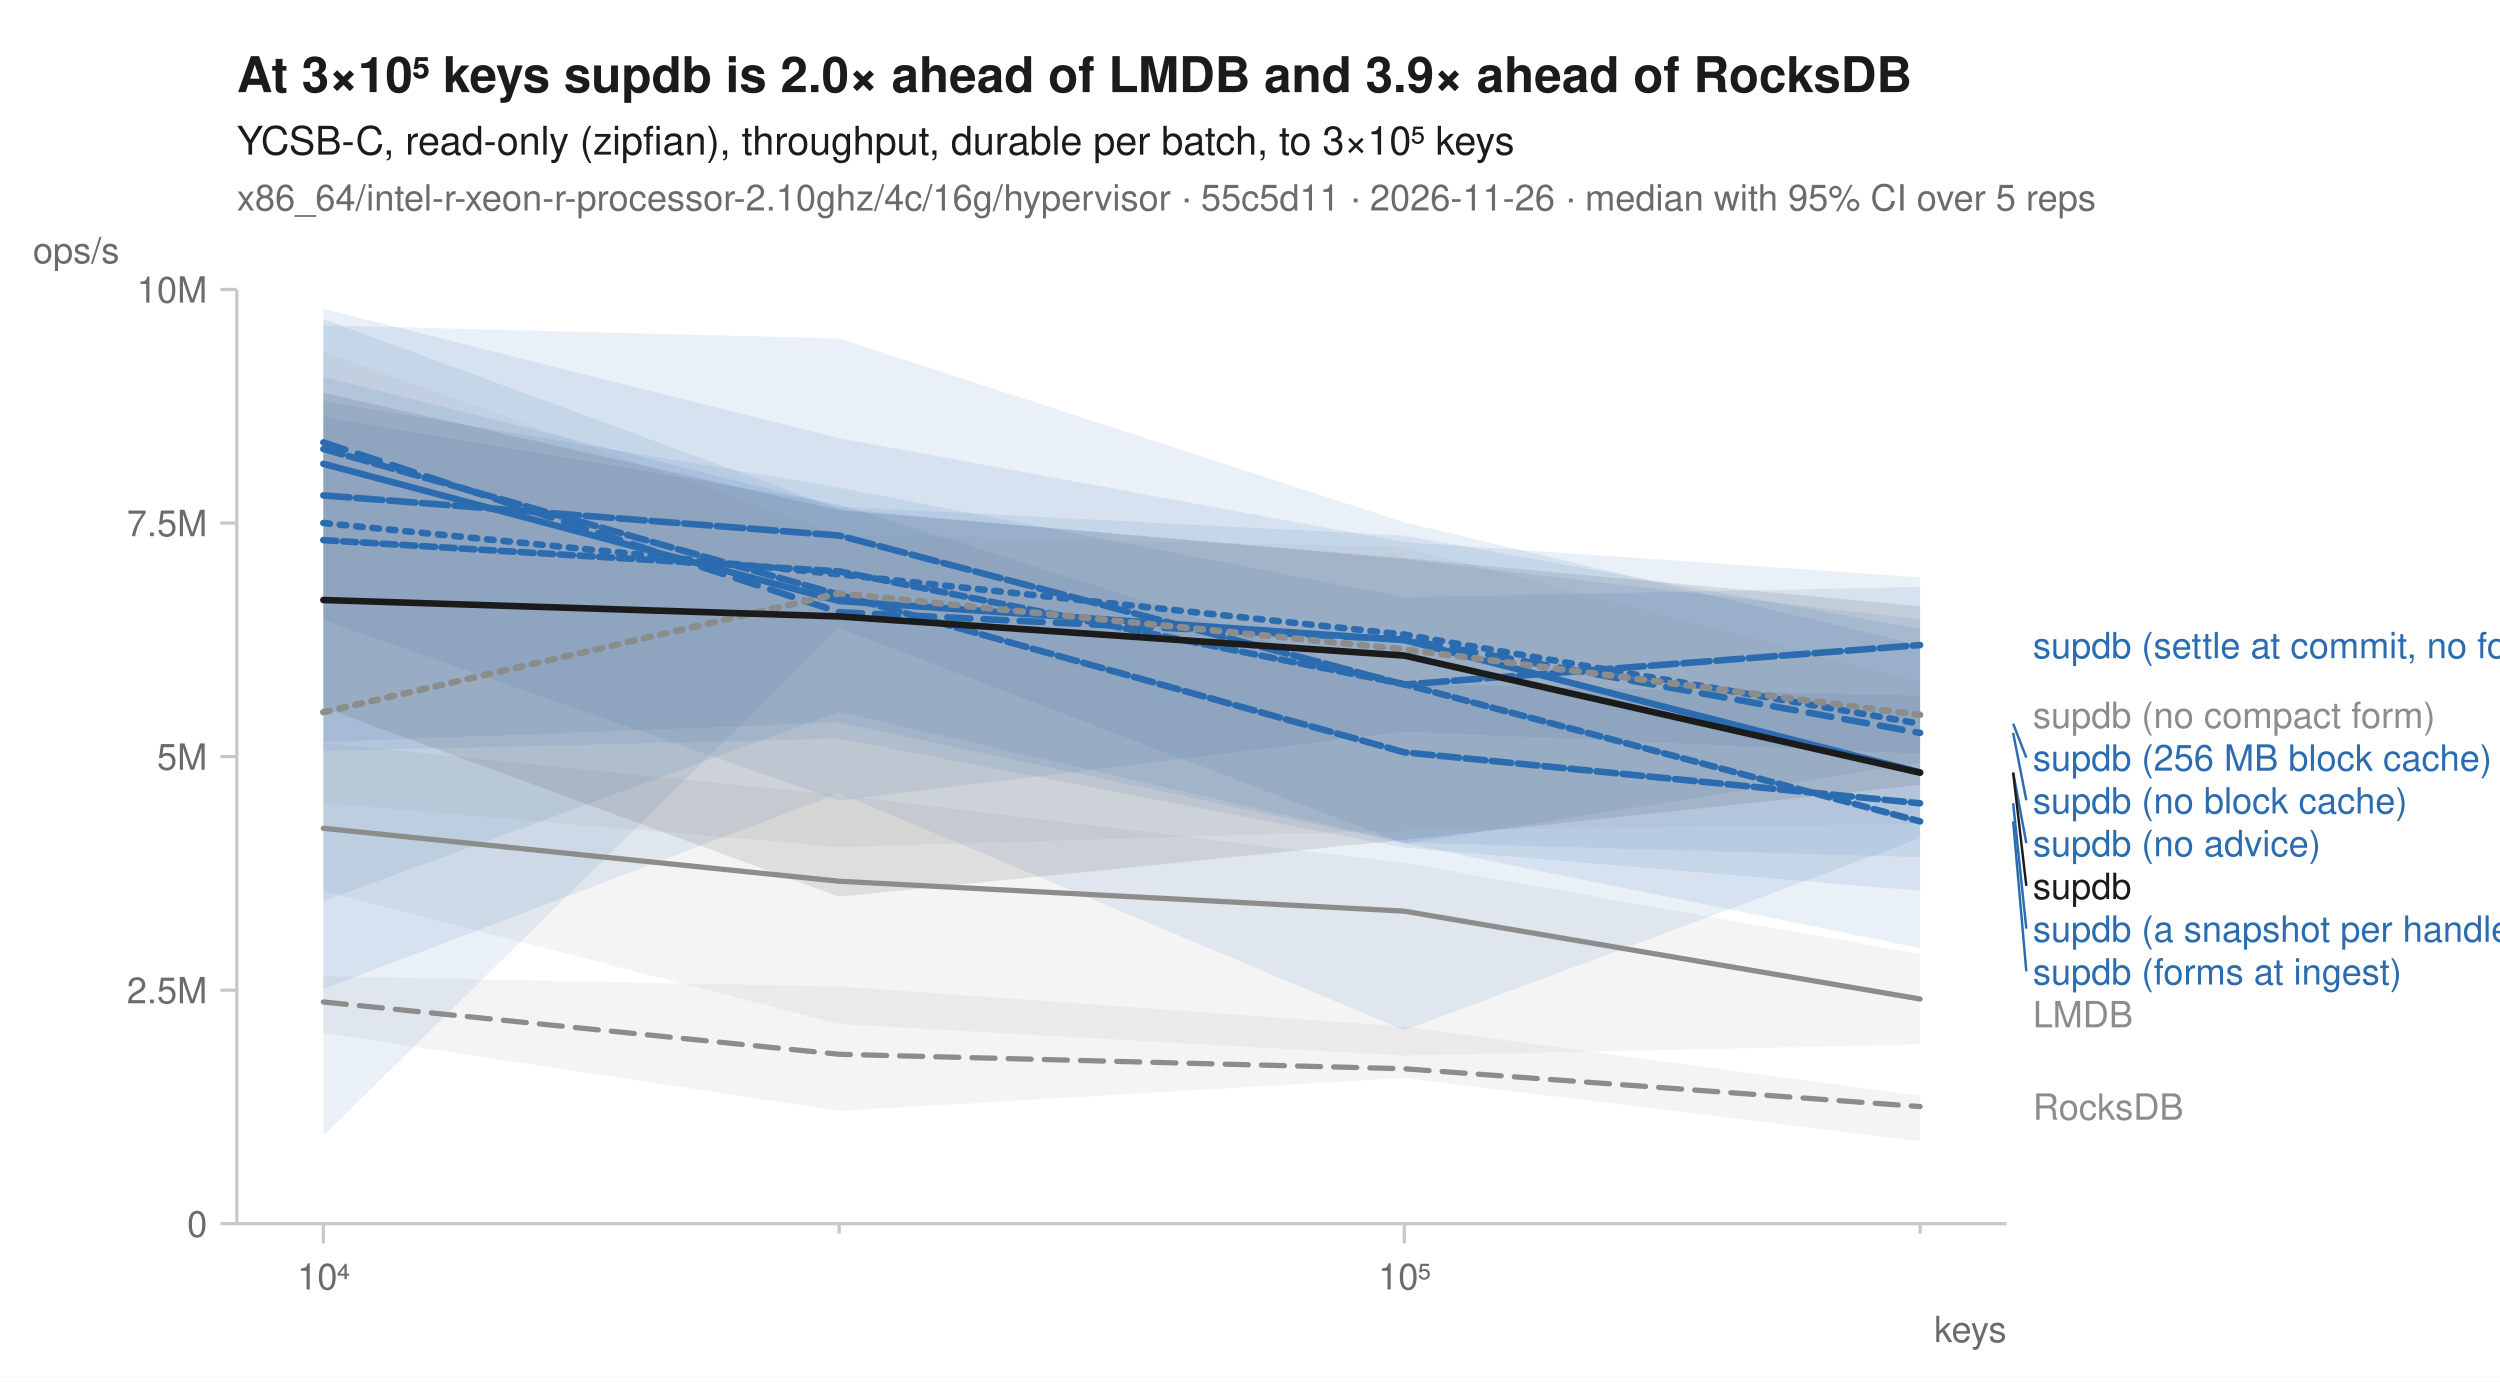
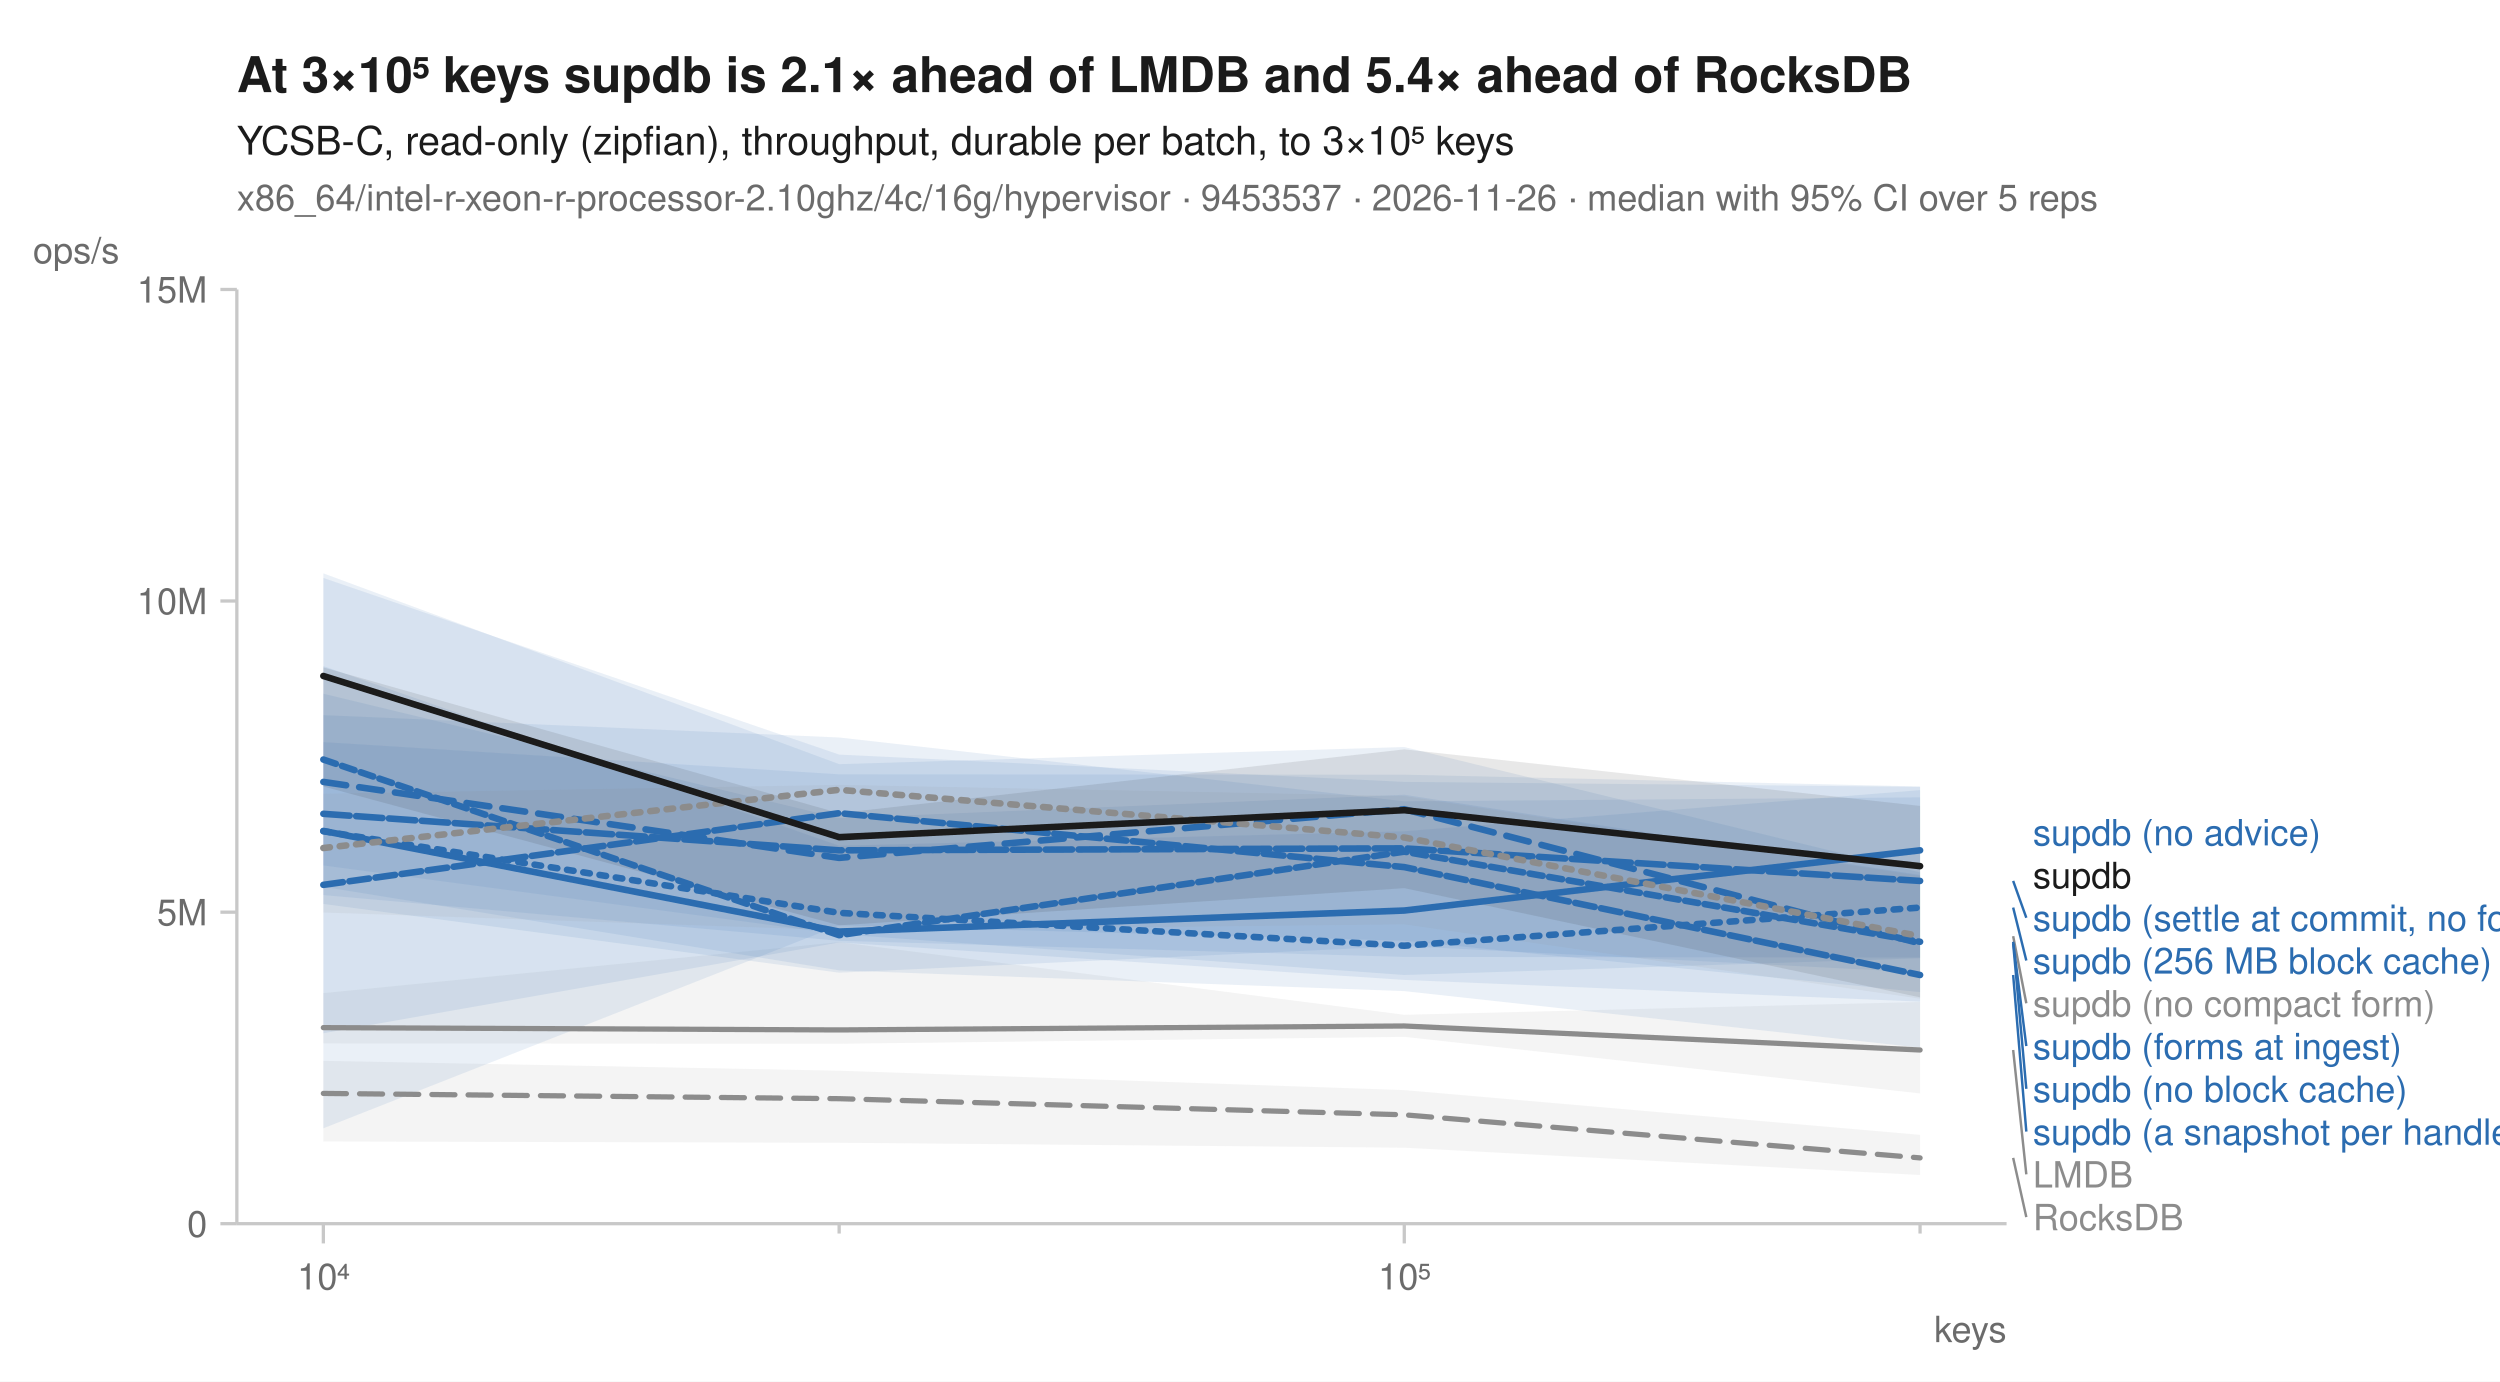
<svg xmlns="http://www.w3.org/2000/svg" width="760" height="420" viewBox="0 0 760 420" font-family="-apple-system, BlinkMacSystemFont, 'Segoe UI', Helvetica, Arial, sans-serif" fill="#1b1b1b">
  <rect width="760" height="420" fill="white" />
-   <text x="72" y="28" font-size="15" font-weight="600">At 3×10⁵ keys supdb is 2.0× ahead of LMDB and 3.9× ahead of RocksDB</text>
+   <text x="72" y="28" font-size="15" font-weight="600">At 3×10⁵ keys supdb is 2.1× ahead of LMDB and 5.4× ahead of RocksDB</text>
  <text x="72" y="47" font-size="12">YCSB-C, read-only (zipfian), throughput, durable per batch, to 3×10⁵ keys</text>
-   <text x="72" y="64" font-size="11" fill="#6b6b6b">x86_64/intel-r-xeon-r-processor-2.10ghz/4c/16g/hypervisor · 55c5d11 · 2026-11-26 · median with 95% CI over 5 reps</text>
+   <text x="72" y="64" font-size="11" fill="#6b6b6b">x86_64/intel-r-xeon-r-processor-2.10ghz/4c/16g/hypervisor · 9453537 · 2026-11-26 · median with 95% CI over 5 reps</text>
  <line x1="72" y1="372" x2="610" y2="372" stroke="#c8c8c8" stroke-width="1" />
  <line x1="72" y1="88" x2="72" y2="372" stroke="#c8c8c8" stroke-width="1" />
  <line x1="98.3" y1="372" x2="98.3" y2="378" stroke="#c8c8c8" stroke-width="1" />
  <text x="98.3" y="392" font-size="11" text-anchor="middle" fill="#6b6b6b">10⁴</text>
  <line x1="255.1" y1="372" x2="255.1" y2="375" stroke="#c8c8c8" stroke-width="1" />
  <line x1="426.9" y1="372" x2="426.9" y2="378" stroke="#c8c8c8" stroke-width="1" />
  <text x="426.9" y="392" font-size="11" text-anchor="middle" fill="#6b6b6b">10⁵</text>
  <line x1="583.7" y1="372" x2="583.7" y2="375" stroke="#c8c8c8" stroke-width="1" />
  <text x="610" y="408" font-size="11" text-anchor="end" fill="#6b6b6b">keys</text>
  <line x1="67" y1="372.0" x2="72" y2="372.0" stroke="#c8c8c8" stroke-width="1" />
  <text x="63" y="376.0" font-size="11" text-anchor="end" fill="#6b6b6b">0</text>
-   <line x1="67" y1="301.0" x2="72" y2="301.0" stroke="#c8c8c8" stroke-width="1" />
-   <text x="63" y="305.0" font-size="11" text-anchor="end" fill="#6b6b6b">2.5M</text>
-   <line x1="67" y1="230.0" x2="72" y2="230.0" stroke="#c8c8c8" stroke-width="1" />
-   <text x="63" y="234.0" font-size="11" text-anchor="end" fill="#6b6b6b">5M</text>
-   <line x1="67" y1="159.0" x2="72" y2="159.0" stroke="#c8c8c8" stroke-width="1" />
-   <text x="63" y="163.0" font-size="11" text-anchor="end" fill="#6b6b6b">7.5M</text>
+   <line x1="67" y1="277.3" x2="72" y2="277.3" stroke="#c8c8c8" stroke-width="1" />
+   <text x="63" y="281.3" font-size="11" text-anchor="end" fill="#6b6b6b">5M</text>
+   <line x1="67" y1="182.7" x2="72" y2="182.7" stroke="#c8c8c8" stroke-width="1" />
+   <text x="63" y="186.7" font-size="11" text-anchor="end" fill="#6b6b6b">10M</text>
  <line x1="67" y1="88.0" x2="72" y2="88.0" stroke="#c8c8c8" stroke-width="1" />
-   <text x="63" y="92.0" font-size="11" text-anchor="end" fill="#6b6b6b">10M</text>
+   <text x="63" y="92.0" font-size="11" text-anchor="end" fill="#6b6b6b">15M</text>
  <text x="10" y="80" font-size="11" text-anchor="start" fill="#6b6b6b">ops/s</text>
-   <path d="M98.3,296.8 L255.1,299.9 L426.9,312.1 L583.7,333.1 L583.7,346.9 L426.9,327.7 L255.1,337.7 L98.3,314.0 Z" fill="#8c8c8c" fill-opacity="0.10" />
-   <path d="M98.3,225.9 L255.1,241.7 L426.9,262.3 L583.7,290.0 L583.7,317.5 L426.9,320.9 L255.1,311.3 L98.3,270.9 Z" fill="#8c8c8c" fill-opacity="0.10" />
-   <path d="M98.3,121.9 L255.1,148.2 L426.9,181.6 L583.7,178.4 L583.7,288.2 L426.9,256.4 L255.1,219.6 L98.3,225.6 Z" fill="#2b6cb0" fill-opacity="0.10" />
-   <path d="M98.3,98.9 L255.1,102.9 L426.9,158.8 L583.7,196.1 L583.7,229.1 L426.9,222.4 L255.1,243.4 L98.3,188.5 Z" fill="#2b6cb0" fill-opacity="0.10" />
-   <path d="M98.3,114.5 L255.1,154.0 L426.9,162.8 L583.7,191.2 L583.7,270.8 L426.9,257.7 L255.1,224.5 L98.3,228.3 Z" fill="#2b6cb0" fill-opacity="0.10" />
-   <path d="M98.3,126.7 L255.1,153.3 L426.9,207.9 L583.7,211.5 L583.7,254.8 L426.9,313.2 L255.1,241.1 L98.3,300.6 Z" fill="#2b6cb0" fill-opacity="0.10" />
-   <path d="M98.3,93.9 L255.1,133.2 L426.9,164.8 L583.7,175.5 L583.7,231.8 L426.9,256.5 L255.1,190.9 L98.3,345.3 Z" fill="#2b6cb0" fill-opacity="0.10" />
-   <path d="M98.3,97.0 L255.1,154.7 L426.9,170.1 L583.7,188.3 L583.7,260.6 L426.9,256.1 L255.1,216.4 L98.3,273.9 Z" fill="#2b6cb0" fill-opacity="0.10" />
-   <path d="M98.3,107.0 L255.1,162.5 L426.9,166.3 L583.7,207.5 L583.7,250.4 L426.9,252.4 L255.1,257.5 L98.3,244.1 Z" fill="#8c8c8c" fill-opacity="0.10" />
-   <path d="M98.3,119.4 L255.1,155.1 L426.9,169.7 L583.7,184.3 L583.7,238.6 L426.9,255.3 L255.1,272.6 L98.3,215.1 Z" fill="#1b1b1b" fill-opacity="0.10" />
-   <path d="M98.3,304.6 L255.1,320.5 L426.9,324.9 L583.7,336.4 " fill="none" stroke="#8c8c8c" stroke-width="1.6" stroke-linejoin="round" stroke-linecap="round" stroke-dasharray="7,4" />
-   <path d="M98.3,251.8 L255.1,267.9 L426.9,277.0 L583.7,303.7 " fill="none" stroke="#8c8c8c" stroke-width="1.6" stroke-linejoin="round" stroke-linecap="round" />
-   <path d="M98.3,159.0 L255.1,174.6 L426.9,192.9 L583.7,220.0 " fill="none" stroke="#2b6cb0" stroke-width="2" stroke-linejoin="round" stroke-linecap="round" stroke-dasharray="2,3" />
-   <path d="M98.3,134.5 L255.1,186.1 L426.9,194.4 L583.7,222.8 " fill="none" stroke="#2b6cb0" stroke-width="2" stroke-linejoin="round" stroke-linecap="round" stroke-dasharray="7,4" />
-   <path d="M98.3,141.0 L255.1,182.7 L426.9,194.6 L583.7,234.8 " fill="none" stroke="#2b6cb0" stroke-width="2" stroke-linejoin="round" stroke-linecap="round" />
-   <path d="M98.3,136.5 L255.1,180.8 L426.9,228.7 L583.7,244.2 " fill="none" stroke="#2b6cb0" stroke-width="2" stroke-linejoin="round" stroke-linecap="round" stroke-dasharray="6,2" />
-   <path d="M98.3,150.6 L255.1,162.8 L426.9,208.1 L583.7,196.1 " fill="none" stroke="#2b6cb0" stroke-width="2" stroke-linejoin="round" stroke-linecap="round" stroke-dasharray="8,2" />
-   <path d="M98.3,164.2 L255.1,173.7 L426.9,208.0 L583.7,249.7 " fill="none" stroke="#2b6cb0" stroke-width="2" stroke-linejoin="round" stroke-linecap="round" stroke-dasharray="4,2" />
-   <path d="M98.3,216.5 L255.1,180.4 L426.9,197.4 L583.7,217.3 " fill="none" stroke="#8c8c8c" stroke-width="2" stroke-linejoin="round" stroke-linecap="round" stroke-dasharray="2,3" />
-   <path d="M98.3,182.4 L255.1,187.4 L426.9,199.3 L583.7,234.9 " fill="none" stroke="#1b1b1b" stroke-width="2" stroke-linejoin="round" stroke-linecap="round" />
-   <text x="618.0" y="200.1" font-size="11" fill="#2b6cb0">supdb (settle at commit, no forms)</text>
-   <text x="618.0" y="221.3" font-size="11" fill="#8c8c8c">supdb (no compact form)</text>
-   <line x1="612.0" y1="220.0" x2="616.0" y2="230.3" stroke="#2b6cb0" stroke-width="0.75" />
-   <text x="618.0" y="234.3" font-size="11" fill="#2b6cb0">supdb (256 MB block cache)</text>
-   <line x1="612.0" y1="222.8" x2="616.0" y2="243.3" stroke="#2b6cb0" stroke-width="0.75" />
-   <text x="618.0" y="247.3" font-size="11" fill="#2b6cb0">supdb (no block cache)</text>
-   <line x1="612.0" y1="234.8" x2="616.0" y2="256.3" stroke="#2b6cb0" stroke-width="0.75" />
-   <text x="618.0" y="260.3" font-size="11" fill="#2b6cb0">supdb (no advice)</text>
-   <line x1="612.0" y1="234.9" x2="616.0" y2="269.3" stroke="#1b1b1b" stroke-width="0.75" />
-   <text x="618.0" y="273.3" font-size="11" fill="#1b1b1b">supdb</text>
-   <line x1="612.0" y1="244.2" x2="616.0" y2="282.3" stroke="#2b6cb0" stroke-width="0.75" />
-   <text x="618.0" y="286.3" font-size="11" fill="#2b6cb0">supdb (a snapshot per handle)</text>
-   <line x1="612.0" y1="249.7" x2="616.0" y2="295.3" stroke="#2b6cb0" stroke-width="0.75" />
-   <text x="618.0" y="299.3" font-size="11" fill="#2b6cb0">supdb (forms at ingest)</text>
-   <text x="618.0" y="312.3" font-size="11" fill="#8c8c8c">LMDB</text>
-   <text x="618.0" y="340.4" font-size="11" fill="#8c8c8c">RocksDB</text>
+   <path d="M98.3,322.5 L255.1,325.5 L426.9,331.4 L583.7,345.0 L583.7,357.2 L426.9,348.9 L255.1,347.4 L98.3,347.0 Z" fill="#8c8c8c" fill-opacity="0.10" />
+   <path d="M98.3,301.9 L255.1,286.4 L426.9,308.5 L583.7,304.6 L583.7,332.4 L426.9,315.2 L255.1,317.3 L98.3,317.2 Z" fill="#8c8c8c" fill-opacity="0.10" />
+   <path d="M98.3,175.7 L255.1,229.4 L426.9,237.7 L583.7,239.2 L583.7,291.3 L426.9,296.4 L255.1,284.0 L98.3,263.1 Z" fill="#2b6cb0" fill-opacity="0.10" />
+   <path d="M98.3,174.3 L255.1,232.3 L426.9,227.1 L583.7,265.2 L583.7,318.5 L426.9,301.3 L255.1,295.0 L98.3,269.6 Z" fill="#2b6cb0" fill-opacity="0.10" />
+   <path d="M98.3,202.5 L255.1,257.1 L426.9,252.7 L583.7,240.2 L583.7,295.6 L426.9,287.6 L255.1,295.7 L98.3,274.8 Z" fill="#2b6cb0" fill-opacity="0.10" />
+   <path d="M98.3,225.6 L255.1,235.4 L426.9,235.5 L583.7,239.1 L583.7,301.6 L426.9,286.0 L255.1,281.3 L98.3,343.0 Z" fill="#2b6cb0" fill-opacity="0.10" />
+   <path d="M98.3,217.4 L255.1,224.2 L426.9,243.6 L583.7,242.4 L583.7,291.1 L426.9,290.9 L255.1,286.0 L98.3,272.1 Z" fill="#2b6cb0" fill-opacity="0.10" />
+   <path d="M98.3,210.9 L255.1,248.7 L426.9,241.6 L583.7,266.0 L583.7,304.5 L426.9,297.9 L255.1,286.5 L98.3,314.1 Z" fill="#2b6cb0" fill-opacity="0.10" />
+   <path d="M98.3,241.3 L255.1,238.6 L426.9,242.0 L583.7,266.3 L583.7,303.6 L426.9,281.0 L255.1,282.8 L98.3,277.4 Z" fill="#8c8c8c" fill-opacity="0.10" />
+   <path d="M98.3,202.9 L255.1,247.2 L426.9,227.8 L583.7,245.0 L583.7,303.2 L426.9,270.0 L255.1,281.3 L98.3,239.1 Z" fill="#1b1b1b" fill-opacity="0.10" />
+   <path d="M98.3,332.4 L255.1,334.0 L426.9,338.9 L583.7,352.0 " fill="none" stroke="#8c8c8c" stroke-width="1.6" stroke-linejoin="round" stroke-linecap="round" stroke-dasharray="7,4" />
+   <path d="M98.3,312.4 L255.1,313.1 L426.9,311.9 L583.7,319.2 " fill="none" stroke="#8c8c8c" stroke-width="1.6" stroke-linejoin="round" stroke-linecap="round" />
+   <path d="M98.3,252.7 L255.1,277.5 L426.9,287.5 L583.7,275.9 " fill="none" stroke="#2b6cb0" stroke-width="2" stroke-linejoin="round" stroke-linecap="round" stroke-dasharray="2,3" />
+   <path d="M98.3,237.7 L255.1,260.8 L426.9,246.0 L583.7,286.8 " fill="none" stroke="#2b6cb0" stroke-width="2" stroke-linejoin="round" stroke-linecap="round" stroke-dasharray="7,4" />
+   <path d="M98.3,252.6 L255.1,283.2 L426.9,276.8 L583.7,258.5 " fill="none" stroke="#2b6cb0" stroke-width="2" stroke-linejoin="round" stroke-linecap="round" />
+   <path d="M98.3,269.0 L255.1,247.2 L426.9,263.6 L583.7,296.4 " fill="none" stroke="#2b6cb0" stroke-width="2" stroke-linejoin="round" stroke-linecap="round" stroke-dasharray="6,2" />
+   <path d="M98.3,247.4 L255.1,258.5 L426.9,257.9 L583.7,267.8 " fill="none" stroke="#2b6cb0" stroke-width="2" stroke-linejoin="round" stroke-linecap="round" stroke-dasharray="8,2" />
+   <path d="M98.3,230.9 L255.1,284.3 L426.9,258.9 L583.7,286.3 " fill="none" stroke="#2b6cb0" stroke-width="2" stroke-linejoin="round" stroke-linecap="round" stroke-dasharray="4,2" />
+   <path d="M98.3,257.8 L255.1,240.1 L426.9,254.6 L583.7,284.6 " fill="none" stroke="#8c8c8c" stroke-width="2" stroke-linejoin="round" stroke-linecap="round" stroke-dasharray="2,3" />
+   <path d="M98.3,205.5 L255.1,254.5 L426.9,246.3 L583.7,263.3 " fill="none" stroke="#1b1b1b" stroke-width="2" stroke-linejoin="round" stroke-linecap="round" />
+   <text x="618.0" y="257.0" font-size="11" fill="#2b6cb0">supdb (no advice)</text>
+   <text x="618.0" y="270.0" font-size="11" fill="#1b1b1b">supdb</text>
+   <line x1="612.0" y1="267.8" x2="616.0" y2="279.0" stroke="#2b6cb0" stroke-width="0.75" />
+   <text x="618.0" y="283.0" font-size="11" fill="#2b6cb0">supdb (settle at commit, no forms)</text>
+   <line x1="612.0" y1="275.9" x2="616.0" y2="292.0" stroke="#2b6cb0" stroke-width="0.75" />
+   <text x="618.0" y="296.0" font-size="11" fill="#2b6cb0">supdb (256 MB block cache)</text>
+   <line x1="612.0" y1="284.6" x2="616.0" y2="305.0" stroke="#8c8c8c" stroke-width="0.75" />
+   <text x="618.0" y="309.0" font-size="11" fill="#8c8c8c">supdb (no compact form)</text>
+   <line x1="612.0" y1="286.3" x2="616.0" y2="318.0" stroke="#2b6cb0" stroke-width="0.75" />
+   <text x="618.0" y="322.0" font-size="11" fill="#2b6cb0">supdb (forms at ingest)</text>
+   <line x1="612.0" y1="286.8" x2="616.0" y2="331.0" stroke="#2b6cb0" stroke-width="0.75" />
+   <text x="618.0" y="335.0" font-size="11" fill="#2b6cb0">supdb (no block cache)</text>
+   <line x1="612.0" y1="296.4" x2="616.0" y2="344.0" stroke="#2b6cb0" stroke-width="0.75" />
+   <text x="618.0" y="348.0" font-size="11" fill="#2b6cb0">supdb (a snapshot per handle)</text>
+   <line x1="612.0" y1="319.2" x2="616.0" y2="357.0" stroke="#8c8c8c" stroke-width="0.75" />
+   <text x="618.0" y="361.0" font-size="11" fill="#8c8c8c">LMDB</text>
+   <line x1="612.0" y1="352.0" x2="616.0" y2="370.0" stroke="#8c8c8c" stroke-width="0.75" />
+   <text x="618.0" y="374.0" font-size="11" fill="#8c8c8c">RocksDB</text>
</svg>
